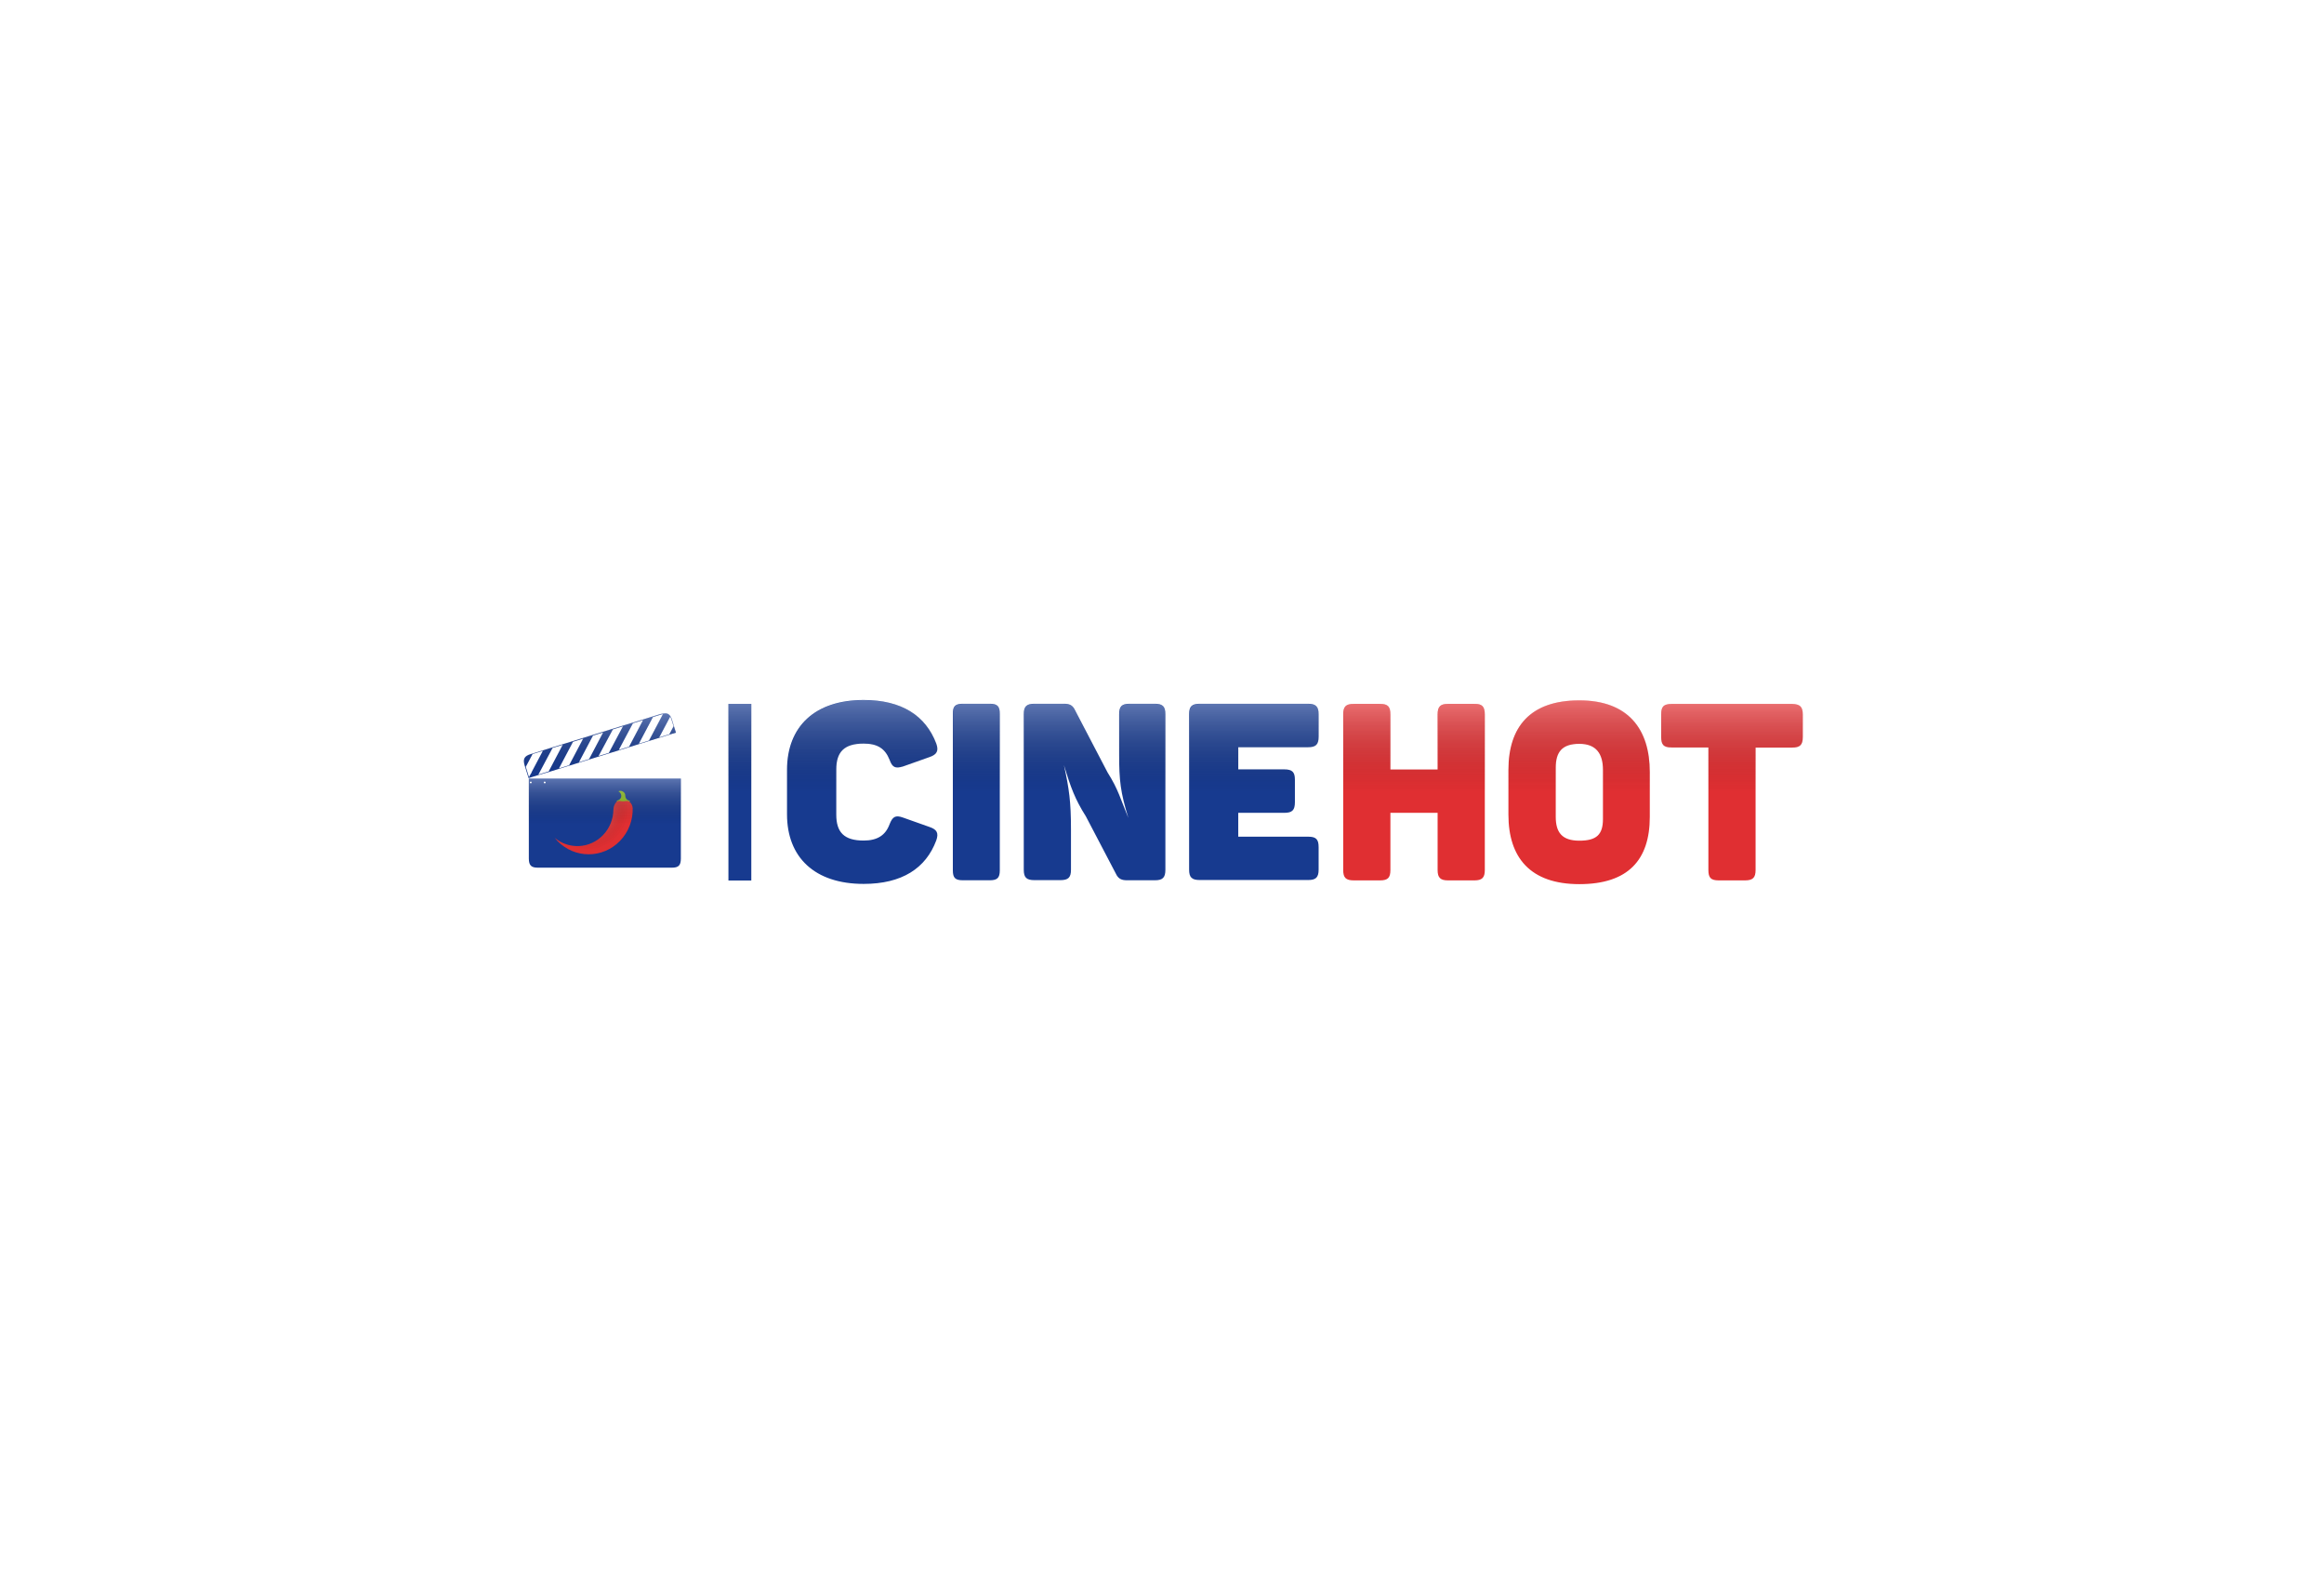
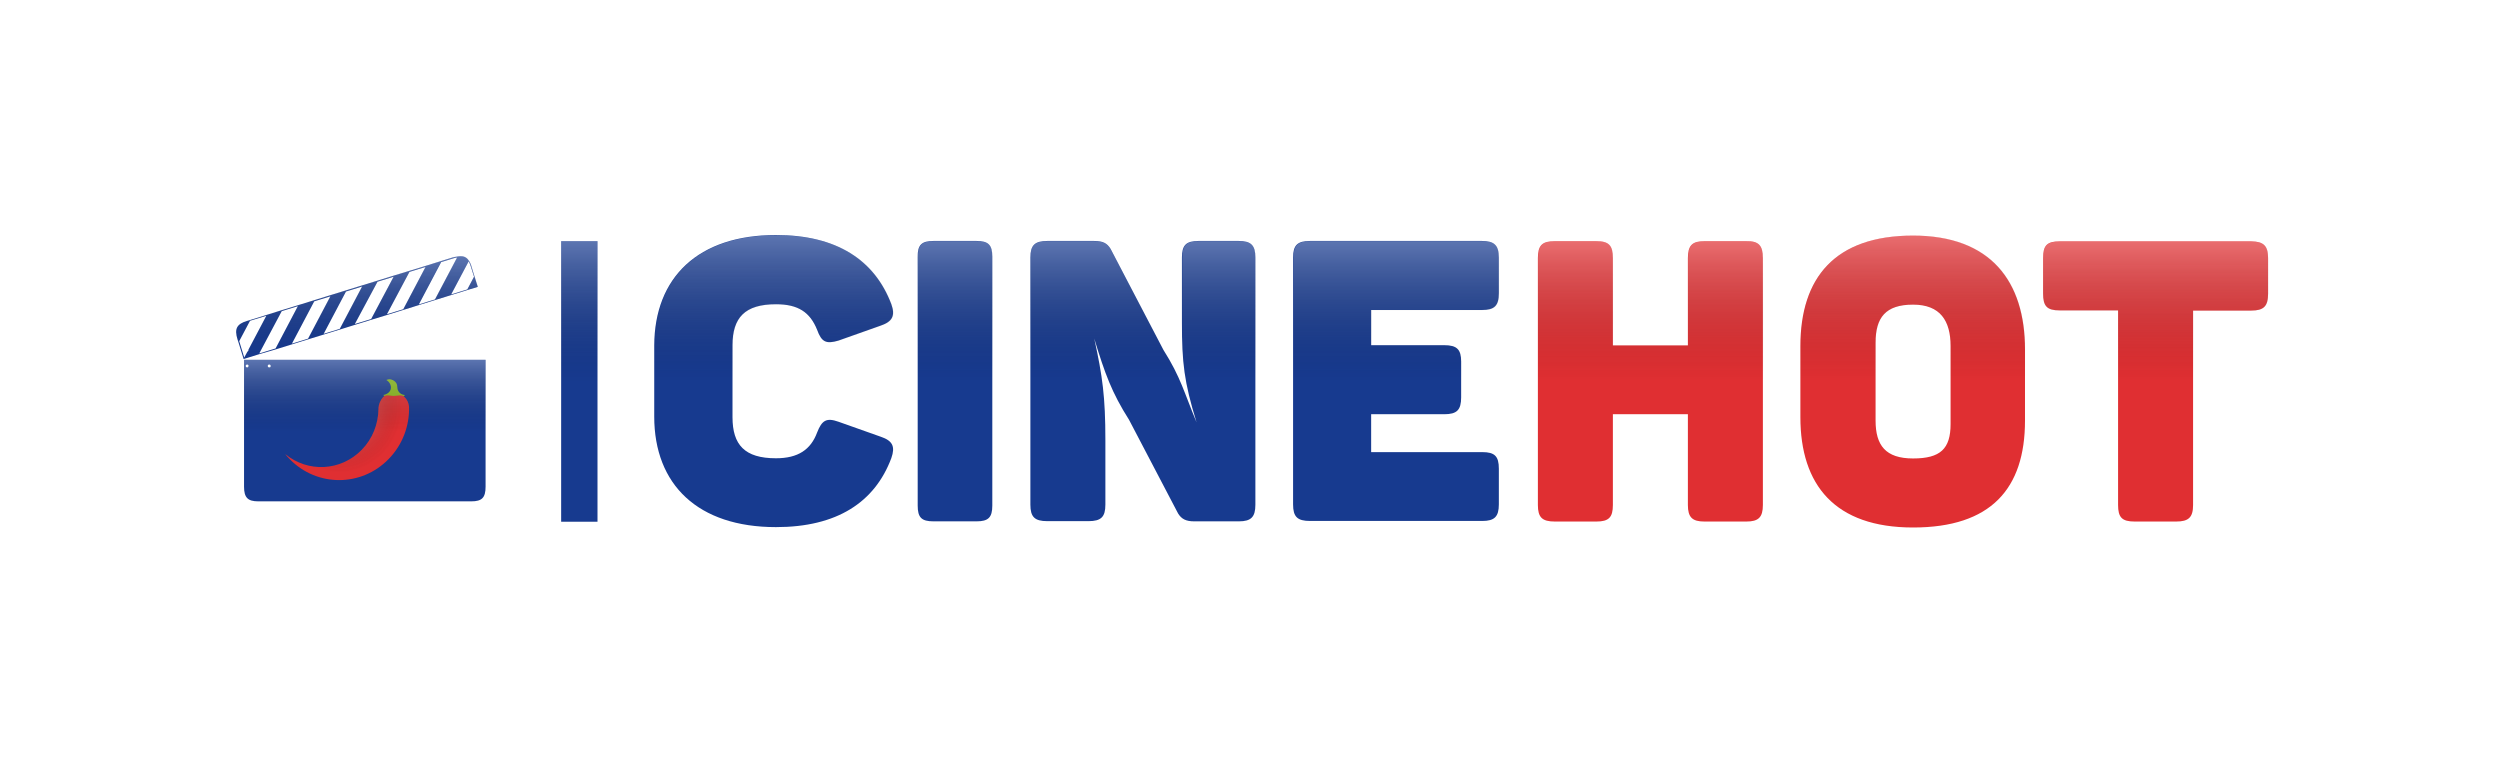
- <svg xmlns="http://www.w3.org/2000/svg" xmlns:xlink="http://www.w3.org/1999/xlink" version="1.1" id="Camada_1" x="0px" y="0px" viewBox="0 0 1920 1312" style="enable-background:new 0 0 1920 1312;" xml:space="preserve">
+ <svg xmlns="http://www.w3.org/2000/svg" xmlns:xlink="http://www.w3.org/1999/xlink" version="1.1" id="Camada_1" x="0px" y="0px" viewBox="0 0 1300 400" style="enable-background:new 0 0 1300 400;" xml:space="preserve">
  <style type="text/css">
	.st0{fill:#E02F32;}
	.st1{fill:#173A8F;}
	.st2{fill:url(#SVGID_1_);}
	.st3{fill:url(#SVGID_2_);}
	.st4{fill:url(#SVGID_3_);}
	.st5{fill:url(#SVGID_4_);}
	.st6{fill:url(#SVGID_5_);}
	.st7{fill:url(#SVGID_6_);}
	.st8{fill:url(#SVGID_7_);}
	.st9{fill:url(#SVGID_8_);}
	.st10{fill:url(#SVGID_9_);}
	.st11{fill:#87B81C;}
	.st12{clip-path:url(#SVGID_11_);fill:url(#SVGID_12_);}
	.st13{fill:url(#SVGID_13_);}
	.st14{fill:url(#SVGID_14_);}
</style>
  <g id="CineHot">
-     <path class="st0" d="M1226.7,590.2v128.4c0,6.4-2.3,8.6-8.6,8.6h-21.8c-6.3,0-8.6-2.2-8.6-8.6v-47.2h-39v47.2   c0,6.4-2.1,8.6-8.6,8.6h-21.6c-6.6,0-8.8-2.2-8.8-8.6V590.2c0-6.6,2.2-8.8,8.8-8.8h21.6c6.6,0,8.6,2.3,8.6,8.8v45.4h39v-45.4   c0-6.6,2.3-8.8,8.6-8.8h21.8C1224.5,581.3,1226.7,583.6,1226.7,590.2z" />
-     <path class="st0" d="M1304.8,578.5c40.4,0,58.2,23.8,58.2,59.3v36.9c0,35.5-17.8,55.6-58.2,55.6c-40.6,0-58.6-22-58.6-57.4V636   C1246.2,600.4,1264.2,578.5,1304.8,578.5z M1304.8,614.4c-14.4,0-19.5,6.8-19.5,19.7v40.6c0,12.9,5.2,19.7,19.5,19.7   c14.2,0,19.5-5,19.5-17.9v-40.6C1324.3,622.9,1319,614.4,1304.8,614.4z" />
-     <path class="st0" d="M1489.4,590.2v18.5c0,6.6-2.3,8.8-8.8,8.8h-30.2v101.1c0,6.4-2.3,8.6-8.8,8.6H1420c-6.6,0-8.6-2.2-8.6-8.6   V617.4H1381c-6.6,0-8.6-2.2-8.6-8.8v-18.5c0-6.4,2-8.6,8.6-8.6h99.7C1487.1,581.6,1489.4,583.8,1489.4,590.2z" />
+     <path class="st0" d="M916.7,134.2v128.4c0,6.4-2.3,8.6-8.6,8.6h-21.8c-6.3,0-8.6-2.2-8.6-8.6v-47.2h-39v47.2c0,6.4-2.1,8.6-8.6,8.6   h-21.6c-6.6,0-8.8-2.2-8.8-8.6V134.2c0-6.6,2.2-8.8,8.8-8.8h21.6c6.6,0,8.6,2.3,8.6,8.8v45.4h39v-45.4c0-6.6,2.3-8.8,8.6-8.8h21.8   C914.5,125.3,916.7,127.6,916.7,134.2z" />
+     <path class="st0" d="M994.8,122.5c40.4,0,58.2,23.8,58.2,59.3v36.9c0,35.5-17.8,55.6-58.2,55.6c-40.6,0-58.6-22-58.6-57.4V180   C936.2,144.4,954.2,122.5,994.8,122.5z M994.8,158.4c-14.4,0-19.5,6.8-19.5,19.7v40.6c0,12.9,5.2,19.7,19.5,19.7   c14.2,0,19.5-5,19.5-17.9v-40.6C1014.3,166.9,1009,158.4,994.8,158.4z" />
+     <path class="st0" d="M1179.4,134.2v18.5c0,6.6-2.3,8.8-8.8,8.8h-30.2v101.1c0,6.4-2.3,8.6-8.8,8.6H1110c-6.6,0-8.6-2.2-8.6-8.6   V161.4H1071c-6.6,0-8.6-2.2-8.6-8.8v-18.5c0-6.4,2-8.6,8.6-8.6h99.7C1177.1,125.6,1179.4,127.8,1179.4,134.2z" />
    <g>
      <g>
        <g>
          <g>
-             <path class="st1" d="M713.5,578.2c31.6,0,51.3,13,60,36c2.1,5.9,0.6,9-5.5,11.1l-22,7.8c-6.4,1.9-8.8,0.8-11.1-5.6       c-3.7-9.2-9.9-13.3-21.4-13.3c-16.2,0-22.6,7-22.6,21.3v37.4c0,14.4,6.3,21.4,22.6,21.4c11.5,0,18.1-4.5,21.4-13.4       c2.5-6.4,4.9-7.8,11.1-5.6l22,7.8c6.2,2.1,7.6,5.1,5.5,11.1c-8.6,23-28.3,35.9-60,35.9c-40.5,0-63.3-22-63.3-57.5v-36.9       C650.3,600.2,673.1,578.2,713.5,578.2z" />
+             <path class="st1" d="M403.5,122.2c31.6,0,51.3,13,60,36c2.1,5.9,0.6,9-5.5,11.1l-22,7.8c-6.4,1.9-8.8,0.8-11.1-5.6       c-3.7-9.2-9.9-13.3-21.4-13.3c-16.2,0-22.6,7-22.6,21.3v37.4c0,14.4,6.3,21.4,22.6,21.4c11.5,0,18.1-4.5,21.4-13.4       c2.5-6.4,4.9-7.8,11.1-5.6l22,7.8c6.2,2.1,7.6,5.1,5.5,11.1c-8.6,23-28.3,35.9-60,35.9c-40.5,0-63.3-22-63.3-57.5v-36.9       C340.3,144.2,363.1,122.2,403.5,122.2z" />
          </g>
        </g>
        <g>
          <g>
-             <path class="st1" d="M795.4,581.3h22.4c6.2,0,8.2,2.1,8.2,8.2v129.4c0,6.2-2.1,8.2-8.2,8.2h-22.4c-6.2,0-8.2-2-8.2-8.2V589.6       C787.1,583.4,789.2,581.3,795.4,581.3z" />
+             <path class="st1" d="M485.4,125.3h22.4c6.2,0,8.2,2.1,8.2,8.2v129.4c0,6.2-2.1,8.2-8.2,8.2h-22.4c-6.2,0-8.2-2-8.2-8.2V133.6       C477.1,127.4,479.2,125.3,485.4,125.3z" />
          </g>
        </g>
        <g>
          <g>
-             <path class="st1" d="M962.8,589.9v128.6c0,6.4-2.3,8.6-8.6,8.6H931c-4.3,0-6.6-1.2-8.4-4.1l-25.5-48.7       c-9-14.2-12.5-23.9-18.1-42.3l0,0c4.3,19.7,5.8,30.2,5.8,53v33.4c0,6.4-2.2,8.6-8.8,8.6h-21.4c-6.6,0-8.8-2.2-8.8-8.6V589.9       c0-6.3,2.2-8.6,8.8-8.6h24.3c4.7,0,6.8,1.2,8.6,4.1L915,638c9,14.2,10.7,22,17.2,37.6l0,0c-6.5-21.1-7.6-31-7.6-52v-33.7       c0-6.3,2.1-8.6,8.6-8.6h20.9C960.6,581.3,962.8,583.6,962.8,589.9z" />
+             <path class="st1" d="M652.8,133.9v128.6c0,6.4-2.3,8.6-8.6,8.6H621c-4.3,0-6.6-1.2-8.4-4.1l-25.5-48.7       c-9-14.2-12.5-23.9-18.1-42.3l0,0c4.3,19.7,5.8,30.2,5.8,53v33.4c0,6.4-2.2,8.6-8.8,8.6h-21.4c-6.6,0-8.8-2.2-8.8-8.6V133.9       c0-6.3,2.2-8.6,8.8-8.6h24.3c4.7,0,6.8,1.2,8.6,4.1L605,182c9,14.2,10.7,22,17.2,37.6l0,0c-6.5-21.1-7.6-31-7.6-52v-33.7       c0-6.3,2.1-8.6,8.6-8.6h20.9C650.6,125.3,652.8,127.6,652.8,133.9z" />
          </g>
        </g>
        <g>
          <g>
-             <path class="st1" d="M1089.4,589.9v18.5c0,6.6-2.3,8.8-8.8,8.8H1023v18.3h38c6.6,0,8.8,2.2,8.8,8.6v18.5c0,6.6-2.2,8.8-8.8,8.8       h-38v19.7h57.8c6.4,0,8.6,2.1,8.6,8.6v18.6c0,6.4-2.3,8.6-8.6,8.6h-89.6c-6.6,0-8.8-2.2-8.8-8.6V589.9c0-6.3,2.2-8.6,8.8-8.6       h89.4C1087.1,581.3,1089.4,583.6,1089.4,589.9z" />
+             <path class="st1" d="M779.4,133.9v18.5c0,6.6-2.3,8.8-8.8,8.8H713v18.3h38c6.6,0,8.8,2.2,8.8,8.6v18.5c0,6.6-2.2,8.8-8.8,8.8       h-38v19.7h57.8c6.4,0,8.6,2.1,8.6,8.6v18.6c0,6.4-2.3,8.6-8.6,8.6h-89.6c-6.6,0-8.8-2.2-8.8-8.6V133.9c0-6.3,2.2-8.6,8.8-8.6       h89.4C777.1,125.3,779.4,127.6,779.4,133.9z" />
          </g>
        </g>
      </g>
    </g>
-     <rect x="601.8" y="581.4" class="st1" width="18.9" height="145.9" />
+     <rect x="291.8" y="125.4" class="st1" width="18.9" height="145.9" />
    <g>
-       <linearGradient id="SVGID_1_" gradientUnits="userSpaceOnUse" x1="1168.35" y1="656.976" x2="1168.35" y2="729.876" gradientTransform="matrix(1 0 0 -1 0 1311.276)">
+       <linearGradient id="SVGID_1_" gradientUnits="userSpaceOnUse" x1="858.35" y1="-271.086" x2="858.35" y2="-343.986" gradientTransform="matrix(1 0 0 1 0 469.386)">
        <stop offset="0" style="stop-color:#000000;stop-opacity:0" />
        <stop offset="1" style="stop-color:#FFFFFF;stop-opacity:0.3" />
      </linearGradient>
-       <path class="st2" d="M1226.8,590.2c0-6.5-2.3-8.8-8.6-8.8h-21.8c-6.3,0-8.6,2.3-8.6,8.8v45.4h-39v-45.4c0-6.5-2.1-8.8-8.6-8.8    h-21.6c-6.6,0-8.8,2.3-8.8,8.8v64.1h117.1L1226.8,590.2L1226.8,590.2z" />
-       <linearGradient id="SVGID_2_" gradientUnits="userSpaceOnUse" x1="1304.7" y1="657.076" x2="1304.7" y2="732.876" gradientTransform="matrix(1 0 0 -1 0 1311.276)">
+       <path class="st2" d="M916.8,134.2c0-6.5-2.3-8.8-8.6-8.8h-21.8c-6.3,0-8.6,2.3-8.6,8.8v45.4h-39v-45.4c0-6.5-2.1-8.8-8.6-8.8    h-21.6c-6.6,0-8.8,2.3-8.8,8.8v64.1h117.1L916.8,134.2L916.8,134.2z" />
+       <linearGradient id="SVGID_2_" gradientUnits="userSpaceOnUse" x1="994.7" y1="-271.186" x2="994.7" y2="-346.986" gradientTransform="matrix(1 0 0 1 0 469.386)">
        <stop offset="0" style="stop-color:#000000;stop-opacity:0" />
        <stop offset="1" style="stop-color:#FFFFFF;stop-opacity:0.3" />
      </linearGradient>
-       <path class="st3" d="M1285.4,634.1c0-12.9,5.2-19.7,19.5-19.7c14.2,0,19.5,8.6,19.5,21.5v18.3h38.7v-16.5    c0-35.5-17.8-59.3-58.2-59.3c-40.6,0-58.6,22-58.6,57.5v18.3h39L1285.4,634.1L1285.4,634.1z" />
-       <linearGradient id="SVGID_3_" gradientUnits="userSpaceOnUse" x1="1430.95" y1="656.976" x2="1430.95" y2="729.676" gradientTransform="matrix(1 0 0 -1 0 1311.276)">
+       <path class="st3" d="M975.4,178.1c0-12.9,5.2-19.7,19.5-19.7c14.2,0,19.5,8.6,19.5,21.5v18.3h38.7v-16.5    c0-35.5-17.8-59.3-58.2-59.3c-40.6,0-58.6,22-58.6,57.5v18.3h39L975.4,178.1L975.4,178.1z" />
+       <linearGradient id="SVGID_3_" gradientUnits="userSpaceOnUse" x1="1120.95" y1="-271.086" x2="1120.95" y2="-343.786" gradientTransform="matrix(1 0 0 1 0 469.386)">
        <stop offset="0" style="stop-color:#000000;stop-opacity:0" />
        <stop offset="1" style="stop-color:#FFFFFF;stop-opacity:0.3" />
      </linearGradient>
-       <path class="st4" d="M1450.5,617.5h30.2c6.6,0,8.8-2.2,8.8-8.8v-18.5c0-6.4-2.3-8.6-8.8-8.6H1381c-6.6,0-8.6,2.3-8.6,8.6v18.5    c0,6.6,2,8.8,8.6,8.8h30.4v36.8h39L1450.5,617.5L1450.5,617.5z" />
-       <linearGradient id="SVGID_4_" gradientUnits="userSpaceOnUse" x1="712.506" y1="656.976" x2="712.506" y2="732.976" gradientTransform="matrix(1 0 0 -1 0 1311.276)">
+       <path class="st4" d="M1140.5,161.5h30.2c6.6,0,8.8-2.2,8.8-8.8v-18.5c0-6.4-2.3-8.6-8.8-8.6H1071c-6.6,0-8.6,2.3-8.6,8.6v18.5    c0,6.6,2,8.8,8.6,8.8h30.4v36.8h39L1140.5,161.5L1140.5,161.5z" />
+       <linearGradient id="SVGID_4_" gradientUnits="userSpaceOnUse" x1="402.506" y1="-271.086" x2="402.506" y2="-347.086" gradientTransform="matrix(1 0 0 1 0 469.386)">
        <stop offset="0" style="stop-color:#000000;stop-opacity:0" />
        <stop offset="1" style="stop-color:#FFFFFF;stop-opacity:0.3" />
      </linearGradient>
-       <path class="st5" d="M691.1,635.6c0-14.4,6.3-21.3,22.6-21.3c11.5,0,17.7,4.1,21.4,13.3c2.2,6.4,4.7,7.4,11.1,5.6l22-7.8    c6.2-2.1,7.6-5.1,5.5-11.1c-8.6-23-28.3-36-60-36c-40.5,0-63.3,22-63.3,57.6v18.4h40.7V635.6z" />
-       <linearGradient id="SVGID_5_" gradientUnits="userSpaceOnUse" x1="806.7" y1="656.976" x2="806.7" y2="729.876" gradientTransform="matrix(1 0 0 -1 0 1311.276)">
+       <path class="st5" d="M381.1,179.6c0-14.4,6.3-21.3,22.6-21.3c11.5,0,17.7,4.1,21.4,13.3c2.2,6.4,4.7,7.4,11.1,5.6l22-7.8    c6.2-2.1,7.6-5.1,5.5-11.1c-8.6-23-28.3-36-60-36c-40.5,0-63.3,22-63.3,57.6v18.4h40.7V179.6z" />
+       <linearGradient id="SVGID_5_" gradientUnits="userSpaceOnUse" x1="496.7" y1="-271.086" x2="496.7" y2="-343.986" gradientTransform="matrix(1 0 0 1 0 469.386)">
        <stop offset="0" style="stop-color:#000000;stop-opacity:0" />
        <stop offset="1" style="stop-color:#FFFFFF;stop-opacity:0.3" />
      </linearGradient>
-       <path class="st6" d="M826.1,589.6c0-6.2-2.1-8.2-8.2-8.2h-22.4c-6.2,0-8.2,2.1-8.2,8.2v64.7h38.8L826.1,589.6L826.1,589.6z" />
-       <linearGradient id="SVGID_6_" gradientUnits="userSpaceOnUse" x1="943.9" y1="656.976" x2="943.9" y2="729.876" gradientTransform="matrix(1 0 0 -1 0 1311.276)">
+       <path class="st6" d="M516.1,133.6c0-6.2-2.1-8.2-8.2-8.2h-22.4c-6.2,0-8.2,2.1-8.2,8.2v64.7h38.8L516.1,133.6L516.1,133.6z" />
+       <linearGradient id="SVGID_6_" gradientUnits="userSpaceOnUse" x1="633.9" y1="-271.086" x2="633.9" y2="-343.986" gradientTransform="matrix(1 0 0 1 0 469.386)">
        <stop offset="0" style="stop-color:#000000;stop-opacity:0" />
        <stop offset="1" style="stop-color:#FFFFFF;stop-opacity:0.3" />
      </linearGradient>
-       <path class="st7" d="M962.9,590c0-6.3-2.3-8.6-8.6-8.6h-20.9c-6.6,0-8.6,2.3-8.6,8.6v33.7c0,12.6,0.4,21.2,2.1,30.6H963L962.9,590    L962.9,590z" />
-       <linearGradient id="SVGID_7_" gradientUnits="userSpaceOnUse" x1="884.8" y1="656.976" x2="884.8" y2="729.876" gradientTransform="matrix(1 0 0 -1 0 1311.276)">
+       <path class="st7" d="M652.9,134c0-6.3-2.3-8.6-8.6-8.6h-20.9c-6.6,0-8.6,2.3-8.6,8.6v33.7c0,12.6,0.4,21.2,2.1,30.6H653L652.9,134    L652.9,134z" />
+       <linearGradient id="SVGID_7_" gradientUnits="userSpaceOnUse" x1="574.8" y1="-271.086" x2="574.8" y2="-343.986" gradientTransform="matrix(1 0 0 1 0 469.386)">
        <stop offset="0" style="stop-color:#000000;stop-opacity:0" />
        <stop offset="1" style="stop-color:#FFFFFF;stop-opacity:0.3" />
      </linearGradient>
-       <path class="st8" d="M879.1,632.1c2.7,9,4.9,15.8,7.5,22.2h37.2c-2.2-5-4.7-10-8.7-16.2l-27.6-52.6c-1.8-2.9-3.9-4.1-8.6-4.1    h-24.3c-6.6,0-8.8,2.3-8.8,8.6v64.3h37.4C882.3,647.4,881,640.6,879.1,632.1z" />
-       <linearGradient id="SVGID_8_" gradientUnits="userSpaceOnUse" x1="1036.1" y1="656.976" x2="1036.1" y2="729.876" gradientTransform="matrix(1 0 0 -1 0 1311.276)">
+       <path class="st8" d="M569.1,176.1c2.7,9,4.9,15.8,7.5,22.2h37.2c-2.2-5-4.7-10-8.7-16.2l-27.6-52.6c-1.8-2.9-3.9-4.1-8.6-4.1    h-24.3c-6.6,0-8.8,2.3-8.8,8.6v64.3h37.4C572.3,191.4,571,184.6,569.1,176.1z" />
+       <linearGradient id="SVGID_8_" gradientUnits="userSpaceOnUse" x1="726.1" y1="-271.086" x2="726.1" y2="-343.986" gradientTransform="matrix(1 0 0 1 0 469.386)">
        <stop offset="0" style="stop-color:#000000;stop-opacity:0" />
        <stop offset="1" style="stop-color:#FFFFFF;stop-opacity:0.3" />
      </linearGradient>
-       <path class="st9" d="M1070,644.2c0-6.4-2.3-8.6-8.8-8.6h-38v-18.3h57.6c6.6,0,8.8-2.2,8.8-8.8V590c0-6.3-2.3-8.6-8.8-8.6h-89.4    c-6.6,0-8.8,2.3-8.8,8.6v64.3h87.5L1070,644.2L1070,644.2z" />
+       <path class="st9" d="M760,188.2c0-6.4-2.3-8.6-8.8-8.6h-38v-18.3h57.6c6.6,0,8.8-2.2,8.8-8.8V134c0-6.3-2.3-8.6-8.8-8.6h-89.4    c-6.6,0-8.8,2.3-8.8,8.6v64.3h87.5L760,188.2L760,188.2z" />
    </g>
    <g>
-       <linearGradient id="SVGID_9_" gradientUnits="userSpaceOnUse" x1="611.25" y1="656.887" x2="611.25" y2="729.787" gradientTransform="matrix(1 0 0 -1 0 1311.276)">
+       <linearGradient id="SVGID_9_" gradientUnits="userSpaceOnUse" x1="301.25" y1="-270.997" x2="301.25" y2="-343.897" gradientTransform="matrix(1 0 0 1 0 469.386)">
        <stop offset="0" style="stop-color:#000000;stop-opacity:0" />
        <stop offset="1" style="stop-color:#FFFFFF;stop-opacity:0.3" />
      </linearGradient>
-       <rect x="601.8" y="581.4" class="st10" width="18.9" height="72.9" />
+       <rect x="291.8" y="125.4" class="st10" width="18.9" height="72.9" />
    </g>
-     <path class="st1" d="M453,637.8l8.4-2.6l8.4-2.6l8.1-2.5l8.4-2.6l8-2.5l8.4-2.6l8.2-2.5l8.4-2.6l8-2.5l8.4-2.6l8.4-2.6l8.4-2.6   l0.6-0.2l5.3-1.6V605l-1.8-5.7L555,594c0,0-0.4-1.4-1.3-2.6c-1.3-2-3.2-2.5-5.9-2c-1,0.1-2.2,0.4-2.2,0.4l-6.1,1.9l-8,2.5l-8.5,2.6   l-8.2,2.5l-8.4,2.6l-8.1,2.5l-8.4,2.6l-8.1,2.5l-8.4,2.6l-8.4,2.6l-8.5,2.6l-8,2.5l-8.4,2.6l-1,0.3l-0.7,0.2   c-5.3,1.6-6.6,4.1-4.9,9.6l0,0l0.5,1.5l2.6,8.4v0.1l0.1,0.2l7.7-2.4L453,637.8z M553.7,591.9c0.4,0.6,1,2.3,1,2.3l1.8,5.7l-3.5,6.6   l-8.4,2.6L553.7,591.9z M539.4,592.3l6.5-2c0,0,1.3-0.4,1.8-0.4l-11.5,21.8l-8.4,2.6L539.4,592.3z M522.9,597.4l8.4-2.6l-11.6,22   l-8.5,2.6L522.9,597.4z M506.3,602.5l8.4-2.6l-11.7,22l-8.5,2.6L506.3,602.5z M489.9,607.6l8.4-2.6l-11.6,22l-8.4,2.6L489.9,607.6z    M473.4,612.7l8.4-2.6l-11.6,22l-8.4,2.6L473.4,612.7z M456.5,617.8l8.4-2.6l-11.6,22l-8.5,2.6L456.5,617.8z M438.7,638.8l-1.7,3.1   l-2.6-8.5l5.6-10.6l8.5-2.6l-9.3,17.6v0.1C439.2,638.4,439,638.7,438.7,638.8z" />
-     <path class="st1" d="M436.9,643.1v66c0,5.7,2,7.6,7.4,7.6h110.8c5.5,0,7.4-1.9,7.4-7.6v-66H436.9z M438.5,647.1   c-0.4,0-0.8-0.4-0.8-0.8c0-0.4,0.4-0.8,0.8-0.8s0.8,0.4,0.8,0.8C439.2,646.7,438.9,647.1,438.5,647.1z M450,647.1   c-0.4,0-0.8-0.3-0.8-0.8c0-0.4,0.3-0.8,0.8-0.8c0.4,0,0.8,0.3,0.8,0.8S450.5,647.1,450,647.1z" />
+     <path class="st1" d="M143,181.8l8.4-2.6l8.4-2.6l8.1-2.5l8.4-2.6l8-2.5l8.4-2.6l8.2-2.5l8.4-2.6l8-2.5l8.4-2.6l8.4-2.6l8.4-2.6   l0.6-0.2l5.3-1.6V149l-1.8-5.7L245,138c0,0-0.4-1.4-1.3-2.6c-1.3-2-3.2-2.5-5.9-2c-1,0.1-2.2,0.4-2.2,0.4l-6.1,1.9l-8,2.5l-8.5,2.6   l-8.2,2.5l-8.4,2.6l-8.1,2.5l-8.4,2.6l-8.1,2.5l-8.4,2.6l-8.4,2.6l-8.5,2.6l-8,2.5l-8.4,2.6l-1,0.3l-0.7,0.2   c-5.3,1.6-6.6,4.1-4.9,9.6l0,0l0.5,1.5l2.6,8.4v0.1l0.1,0.2l7.7-2.4L143,181.8z M243.7,135.9c0.4,0.6,1,2.3,1,2.3l1.8,5.7l-3.5,6.6   l-8.4,2.6L243.7,135.9z M229.4,136.3l6.5-2c0,0,1.3-0.4,1.8-0.4l-11.5,21.8l-8.4,2.6L229.4,136.3z M212.9,141.4l8.4-2.6l-11.6,22   l-8.5,2.6L212.9,141.4z M196.3,146.5l8.4-2.6l-11.7,22l-8.5,2.6L196.3,146.5z M179.9,151.6l8.4-2.6l-11.6,22l-8.4,2.6L179.9,151.6z    M163.4,156.7l8.4-2.6l-11.6,22l-8.4,2.6L163.4,156.7z M146.5,161.8l8.4-2.6l-11.6,22l-8.5,2.6L146.5,161.8z M128.7,182.8l-1.7,3.1   l-2.6-8.5l5.6-10.6l8.5-2.6l-9.3,17.6v0.1C129.2,182.4,129,182.7,128.7,182.8z" />
+     <path class="st1" d="M126.9,187.1v66c0,5.7,2,7.6,7.4,7.6h110.8c5.5,0,7.4-1.9,7.4-7.6v-66H126.9z M128.5,191.1   c-0.4,0-0.8-0.4-0.8-0.8c0-0.4,0.4-0.8,0.8-0.8s0.8,0.4,0.8,0.8C129.2,190.7,128.9,191.1,128.5,191.1z M140,191.1   c-0.4,0-0.8-0.3-0.8-0.8c0-0.4,0.3-0.8,0.8-0.8c0.4,0,0.8,0.3,0.8,0.8S140.5,191.1,140,191.1z" />
    <g>
-       <path class="st11" d="M510.9,653.6c0,0,0.8-0.4,1.7-0.4c0.9,0,4,0.9,4,4s2.6,4.2,4,4.2c0,0-5.3,6.2-11.3,0c0,0,4-0.5,4-4.1    C513.1,654.7,510.9,653.6,510.9,653.6z" />
-       <path class="st0" d="M509.2,662.5c-1.3,1.4-2.4,3.8-2.4,6.2c-0.1,7.7-3,15.4-8.7,21.2c-10.9,11.2-28.1,11.9-39.8,2.2    c0.7,0.9,1.5,1.8,2.3,2.6c14.2,14.6,37.3,14.6,51.5,0c7.3-7.5,10.9-17.4,10.6-27.3c-0.2-1.8-0.9-3.6-2.3-4.9    c-1.6-1.6-3.6-0.6-5.7-0.6C512.8,661.9,510.8,660.9,509.2,662.5z" />
+       <path class="st11" d="M200.9,197.6c0,0,0.8-0.4,1.7-0.4c0.9,0,4,0.9,4,4s2.6,4.2,4,4.2c0,0-5.3,6.2-11.3,0c0,0,4-0.5,4-4.1    C203.1,198.7,200.9,197.6,200.9,197.6z" />
+       <path class="st0" d="M199.2,206.5c-1.3,1.4-2.4,3.8-2.4,6.2c-0.1,7.7-3,15.4-8.7,21.2c-10.9,11.2-28.1,11.9-39.8,2.2    c0.7,0.9,1.5,1.8,2.3,2.6c14.2,14.6,37.3,14.6,51.5,0c7.3-7.5,10.9-17.4,10.6-27.3c-0.2-1.8-0.9-3.6-2.3-4.9    c-1.6-1.6-3.6-0.6-5.7-0.6C202.8,205.9,200.8,204.9,199.2,206.5z" />
      <g>
        <g>
-           <defs>
-             <path id="SVGID_10_" d="M509.2,662.5c-1.3,1.4-2.4,3.8-2.4,6.2c-0.1,7.7-3,15.4-8.7,21.2c-10.9,11.2-28.1,11.9-39.8,2.2       c0.7,0.9,1.5,1.8,2.3,2.6c14.2,14.6,37.3,14.6,51.5,0c7.3-7.5,10.9-17.4,10.6-27.3c-0.2-1.8-0.9-3.6-2.3-4.9       c-1.6-1.6-3.6-0.6-5.7-0.6C512.8,661.9,510.8,660.9,509.2,662.5z" />
-           </defs>
-           <clipPath id="SVGID_11_">
-             <use xlink:href="#SVGID_10_" style="overflow:visible;" />
-           </clipPath>
-           <radialGradient id="SVGID_12_" cx="457.226" cy="643.076" r="37.497" gradientTransform="matrix(0.9735 0 0 -1 41.1904 1311.276)" gradientUnits="userSpaceOnUse">
-             <stop offset="0.256" style="stop-color:#FFFFFF;stop-opacity:0.3" />
-             <stop offset="0.897" style="stop-color:#000000;stop-opacity:0" />
-           </radialGradient>
-           <path class="st12" d="M522.8,668.2c0-20.7-16.3-37.5-36.5-37.5c-20.1,0-36.5,16.8-36.5,37.5s16.3,37.5,36.5,37.5      C506.5,705.6,522.8,688.9,522.8,668.2z" />
+           <g>
+             <defs>
+               <path id="SVGID_10_" d="M199.2,206.5c-1.3,1.4-2.4,3.8-2.4,6.2c-0.1,7.7-3,15.4-8.7,21.2c-10.9,11.2-28.1,11.9-39.8,2.2        c0.7,0.9,1.5,1.8,2.3,2.6c14.2,14.6,37.3,14.6,51.5,0c7.3-7.5,10.9-17.4,10.6-27.3c-0.2-1.8-0.9-3.6-2.3-4.9        c-1.6-1.6-3.6-0.6-5.7-0.6C202.8,205.9,200.8,204.9,199.2,206.5z" />
+             </defs>
+             <clipPath id="SVGID_11_">
+               <use xlink:href="#SVGID_10_" style="overflow:visible;" />
+             </clipPath>
+             <radialGradient id="SVGID_12_" cx="129.206" cy="-257.186" r="37.497" gradientTransform="matrix(0.9735 0 0 1 50.5184 469.386)" gradientUnits="userSpaceOnUse">
+               <stop offset="0.256" style="stop-color:#FFFFFF;stop-opacity:0.3" />
+               <stop offset="0.897" style="stop-color:#000000;stop-opacity:0" />
+             </radialGradient>
+             <path class="st12" d="M212.8,212.2c0-20.7-16.3-37.5-36.5-37.5c-20.1,0-36.5,16.8-36.5,37.5s16.3,37.5,36.5,37.5       C196.5,249.6,212.8,232.9,212.8,212.2z" />
+           </g>
        </g>
      </g>
    </g>
-     <linearGradient id="SVGID_13_" gradientUnits="userSpaceOnUse" x1="495.748" y1="668.501" x2="495.748" y2="721.971" gradientTransform="matrix(1 0 0 -1 0 1311.276)">
+     <linearGradient id="SVGID_13_" gradientUnits="userSpaceOnUse" x1="185.748" y1="-282.611" x2="185.748" y2="-336.081" gradientTransform="matrix(1 0 0 1 0 469.386)">
      <stop offset="0" style="stop-color:#000000;stop-opacity:0" />
      <stop offset="1" style="stop-color:#FFFFFF;stop-opacity:0.3" />
    </linearGradient>
-     <path class="st13" d="M433.7,632.5l0.5,1.5l2.6,8.4v0.1l0.1,0.2l7.7-2.4l8.5-2.6l8.4-2.6l8.4-2.6l8.1-2.5l8.4-2.6l8-2.5l8.4-2.6   l8.2-2.5l8.4-2.6l8-2.5l8.4-2.6l8.4-2.6l8.4-2.6l0.6-0.2l5.3-1.6v-0.2l-1.8-5.7l-1.6-5.3c0,0-0.4-1.4-1.3-2.6c-1.3-2-3.2-2.5-5.9-2   c-1,0.1-2.2,0.4-2.2,0.4l-6.1,1.9l-8,2.5l-8.5,2.6l-8.2,2.5l-8.4,2.6l-8.1,2.5l-8.4,2.6l-8.1,2.5l-8.4,2.6l-8.4,2.6l-8.5,2.6   l-8,2.5l-8.4,2.6l-1,0.3l-0.7,0.2C433.3,624.5,432,627,433.7,632.5L433.7,632.5z M553.7,591.9c0.4,0.6,1,2.3,1,2.3l1.8,5.7   l-3.5,6.6l-8.4,2.6L553.7,591.9z M539.3,592.3l6.5-2c0,0,1.3-0.4,1.8-0.4l-11.5,21.8l-8.4,2.6L539.3,592.3z M522.9,597.4l8.4-2.6   l-11.6,22l-8.5,2.6L522.9,597.4z M506.3,602.5l8.4-2.6l-11.7,22l-8.5,2.6L506.3,602.5z M489.8,607.6l8.4-2.6l-11.6,22l-8.4,2.6   L489.8,607.6z M473.3,612.7l8.4-2.6l-11.6,22l-8.4,2.6L473.3,612.7z M456.5,617.8l8.4-2.6l-11.6,22l-8.5,2.6L456.5,617.8z    M440,622.9l8.5-2.6l-9.3,17.6v0.1c0,0.3-0.2,0.6-0.5,0.7l-1.7,3.1l-2.6-8.5L440,622.9z" />
-     <linearGradient id="SVGID_14_" gradientUnits="userSpaceOnUse" x1="499.7" y1="630.736" x2="499.7" y2="668.136" gradientTransform="matrix(1 0 0 -1 0 1311.276)">
+     <path class="st13" d="M123.7,176.5l0.5,1.5l2.6,8.4v0.1l0.1,0.2l7.7-2.4l8.5-2.6l8.4-2.6l8.4-2.6l8.1-2.5l8.4-2.6l8-2.5l8.4-2.6   l8.2-2.5l8.4-2.6l8-2.5l8.4-2.6l8.4-2.6l8.4-2.6l0.6-0.2l5.3-1.6v-0.2l-1.8-5.7l-1.6-5.3c0,0-0.4-1.4-1.3-2.6c-1.3-2-3.2-2.5-5.9-2   c-1,0.1-2.2,0.4-2.2,0.4l-6.1,1.9l-8,2.5l-8.5,2.6l-8.2,2.5l-8.4,2.6l-8.1,2.5l-8.4,2.6l-8.1,2.5l-8.4,2.6l-8.4,2.6l-8.5,2.6   l-8,2.5l-8.4,2.6l-1,0.3l-0.7,0.2C123.3,168.5,122,171,123.7,176.5L123.7,176.5z M243.7,135.9c0.4,0.6,1,2.3,1,2.3l1.8,5.7   l-3.5,6.6l-8.4,2.6L243.7,135.9z M229.3,136.3l6.5-2c0,0,1.3-0.4,1.8-0.4l-11.5,21.8l-8.4,2.6L229.3,136.3z M212.9,141.4l8.4-2.6   l-11.6,22l-8.5,2.6L212.9,141.4z M196.3,146.5l8.4-2.6l-11.7,22l-8.5,2.6L196.3,146.5z M179.8,151.6l8.4-2.6l-11.6,22l-8.4,2.6   L179.8,151.6z M163.3,156.7l8.4-2.6l-11.6,22l-8.4,2.6L163.3,156.7z M146.5,161.8l8.4-2.6l-11.6,22l-8.5,2.6L146.5,161.8z    M130,166.9l8.5-2.6l-9.3,17.6v0.1c0,0.3-0.2,0.6-0.5,0.7l-1.7,3.1l-2.6-8.5L130,166.9z" />
+     <linearGradient id="SVGID_14_" gradientUnits="userSpaceOnUse" x1="189.7" y1="-244.846" x2="189.7" y2="-282.246" gradientTransform="matrix(1 0 0 1 0 469.386)">
      <stop offset="0" style="stop-color:#000000;stop-opacity:0" />
      <stop offset="1" style="stop-color:#FFFFFF;stop-opacity:0.3" />
    </linearGradient>
-     <path class="st14" d="M562.5,680.5v-37.4H436.9v37.4H562.5z M438.4,647.1c-0.4,0-0.8-0.4-0.8-0.8c0-0.4,0.4-0.8,0.8-0.8   s0.8,0.4,0.8,0.8C439.2,646.7,438.8,647.1,438.4,647.1z M450,647.1c-0.4,0-0.8-0.3-0.8-0.8c0-0.4,0.3-0.8,0.8-0.8s0.8,0.3,0.8,0.8   S450.4,647.1,450,647.1z" />
+     <path class="st14" d="M252.5,224.5v-37.4H126.9v37.4H252.5z M128.4,191.1c-0.4,0-0.8-0.4-0.8-0.8c0-0.4,0.4-0.8,0.8-0.8   s0.8,0.4,0.8,0.8C129.2,190.7,128.8,191.1,128.4,191.1z M140,191.1c-0.4,0-0.8-0.3-0.8-0.8c0-0.4,0.3-0.8,0.8-0.8s0.8,0.3,0.8,0.8   S140.4,191.1,140,191.1z" />
  </g>
</svg>
